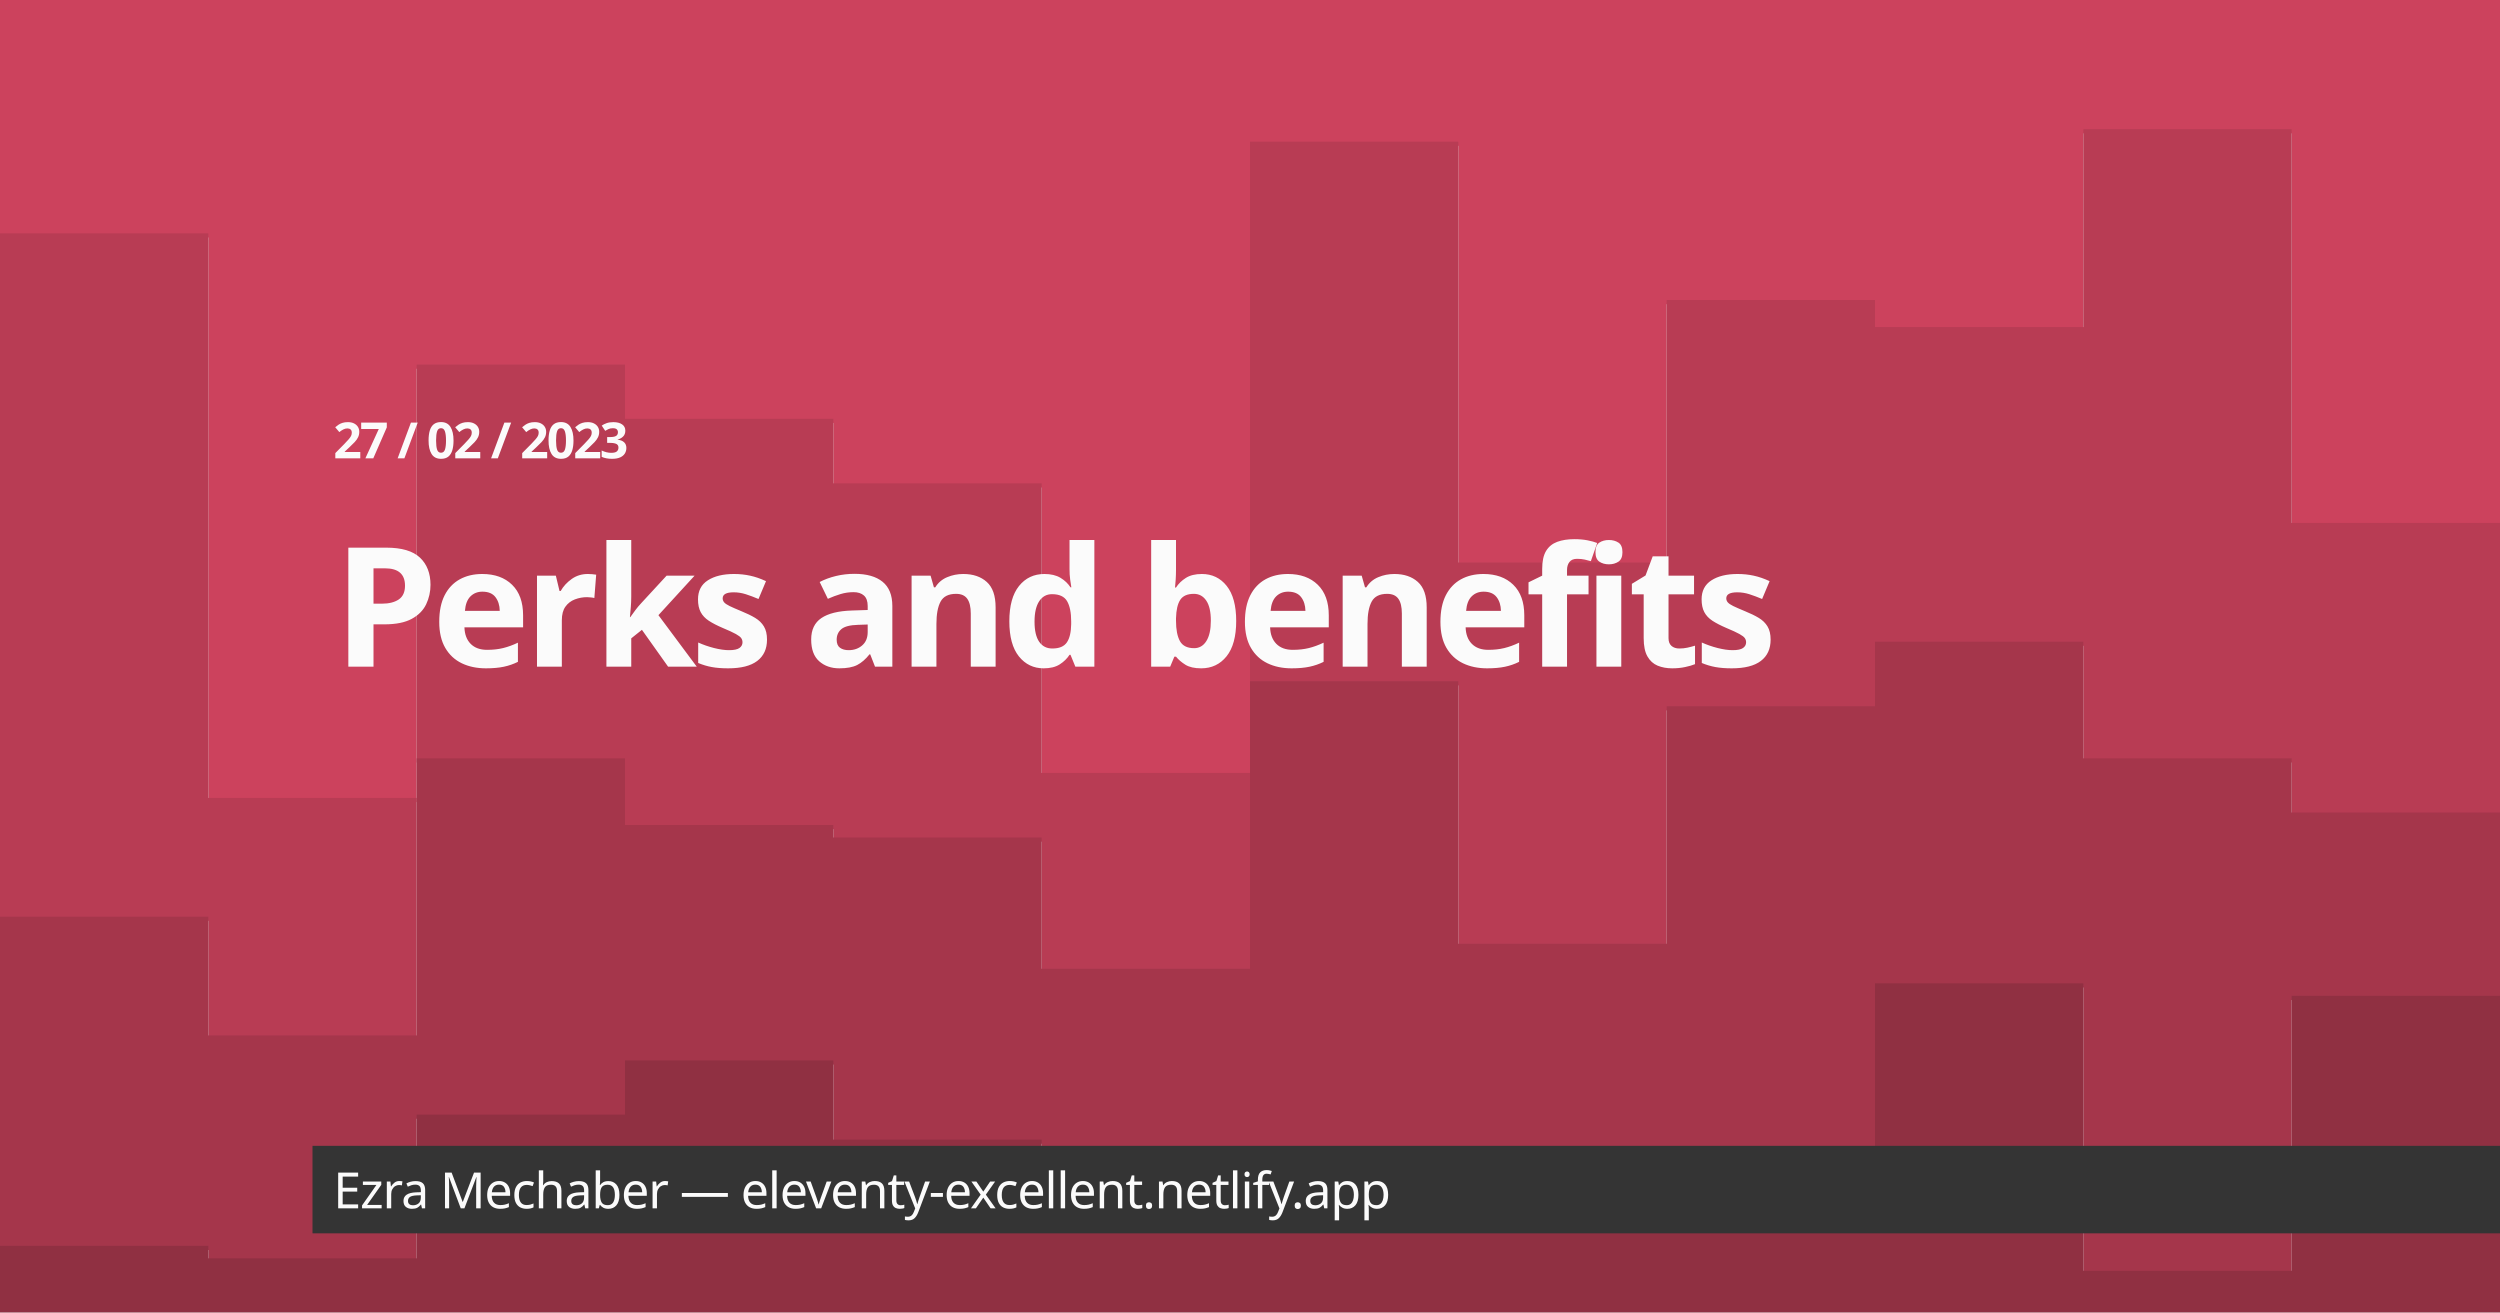
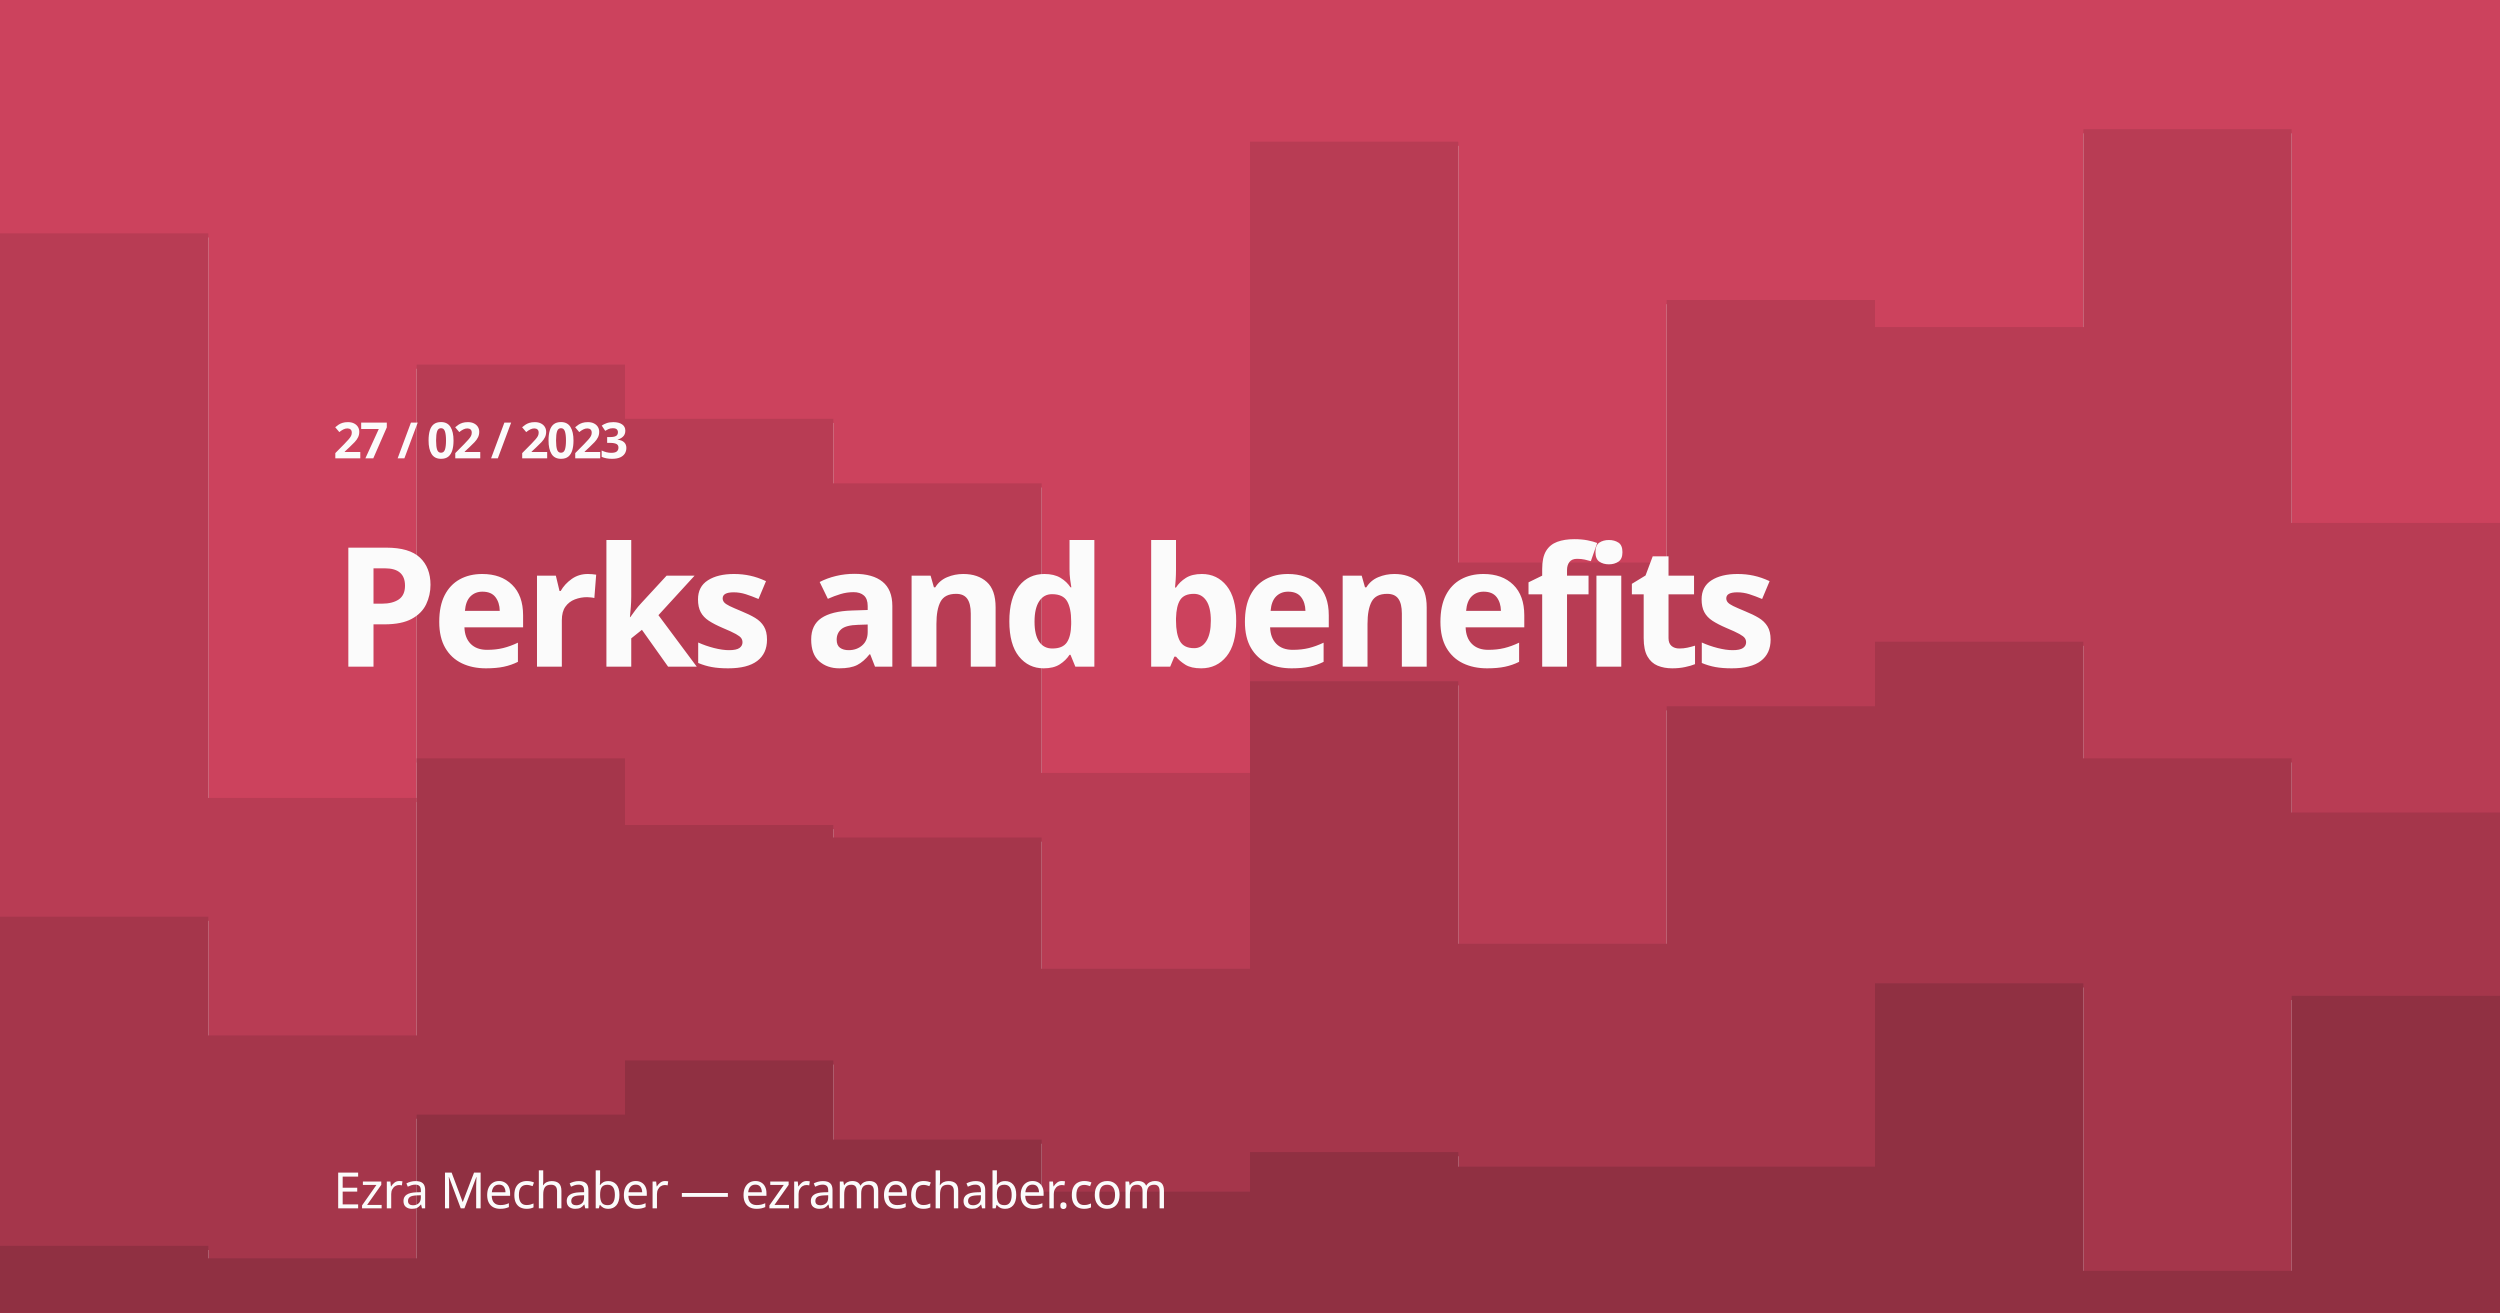
<svg xmlns="http://www.w3.org/2000/svg" width="1200" height="630" viewBox="0 0 1200 630" version="1.1">
-   <svg id="visual" viewBox="0 0 1200 630" width="1200" height="630">
+   <g viewBox="0 0 1200 630" width="1200" height="630">
    <path d="M0 114L100 114L100 385L200 385L200 177L300 177L300 203L400 203L400 234L500 234L500 373L600 373L600 70L700 70L700 272L800 272L800 146L900 146L900 159L1000 159L1000 64L1100 64L1100 253L1200 253L1200 58L1200 0L1200 0L1100 0L1100 0L1000 0L1000 0L900 0L900 0L800 0L800 0L700 0L700 0L600 0L600 0L500 0L500 0L400 0L400 0L300 0L300 0L200 0L200 0L100 0L100 0L0 0Z" fill="#dd4462" />
    <path d="M0 442L100 442L100 499L200 499L200 366L300 366L300 398L400 398L400 404L500 404L500 467L600 467L600 329L700 329L700 455L800 455L800 341L900 341L900 310L1000 310L1000 366L1100 366L1100 392L1200 392L1200 348L1200 56L1200 251L1100 251L1100 62L1000 62L1000 157L900 157L900 144L800 144L800 270L700 270L700 68L600 68L600 371L500 371L500 232L400 232L400 201L300 201L300 175L200 175L200 383L100 383L100 112L0 112Z" fill="#c73d58" />
    <path d="M0 600L100 600L100 606L200 606L200 537L300 537L300 511L400 511L400 549L500 549L500 574L600 574L600 555L700 555L700 562L800 562L800 562L900 562L900 474L1000 474L1000 612L1100 612L1100 480L1200 480L1200 455L1200 346L1200 390L1100 390L1100 364L1000 364L1000 308L900 308L900 339L800 339L800 453L700 453L700 327L600 327L600 465L500 465L500 402L400 402L400 396L300 396L300 364L200 364L200 497L100 497L100 440L0 440Z" fill="#b1364e" />
    <path d="M0 631L100 631L100 631L200 631L200 631L300 631L300 631L400 631L400 631L500 631L500 631L600 631L600 631L700 631L700 631L800 631L800 631L900 631L900 631L1000 631L1000 631L1100 631L1100 631L1200 631L1200 631L1200 453L1200 478L1100 478L1100 610L1000 610L1000 472L900 472L900 560L800 560L800 560L700 560L700 553L600 553L600 572L500 572L500 547L400 547L400 509L300 509L300 535L200 535L200 604L100 604L100 598L0 598Z" fill="#9a3044" />
-   </svg>
+   </g>
  <rect id="bg" width="100%" height="100%" opacity="0.1" fill="#343434" />
-   <rect id="name-bg" width="100%" height="42px" fill="#343434" transform="translate(150,550)" />
  <text font-family="'Red Hat Display', Ubuntu, sans-serif" font-size="24" font-weight="900" fill="#FBFBFB" letter-spacing="-1">
    <tspan x="160" y="220">
- 				27 / 02 / 2023
- 			</tspan>
+       27 / 02 / 2023
+     </tspan>
  </text>
  <text id="text" font-family="'Red Hat Display', Ubuntu, sans-serif" font-size="80" font-weight="900" fill="#FBFBFB" letter-spacing="-3">
-     <tspan x="160" y="320">
- 				Perks and benefits
- 			</tspan>
+     <tspan x="160" y="320"> Perks and benefits </tspan>
  </text>
  <text font-family="'Red Hat Display', Ubuntu, sans-serif" font-size="24" font-weight="500" fill="#FBFBFB" letter-spacing="-0.5">
-     <tspan x="160" y="580">Ezra Mechaber — eleventy-excellent.netlify.app</tspan>
+     <tspan x="160" y="580">Ezra Mechaber — ezramechaber.com</tspan>
  </text>
</svg>
